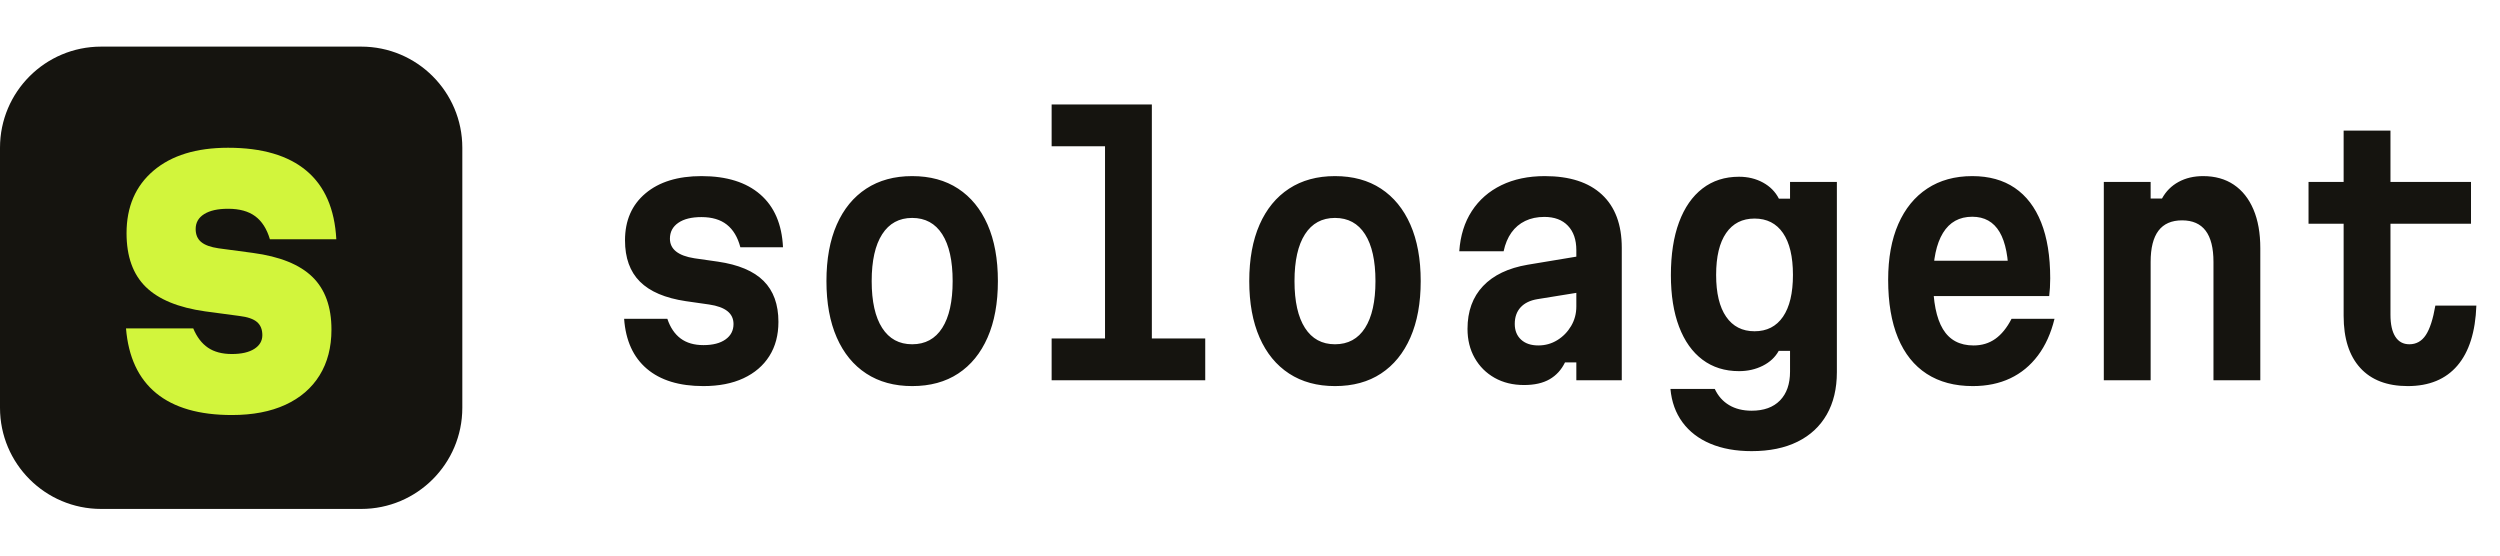
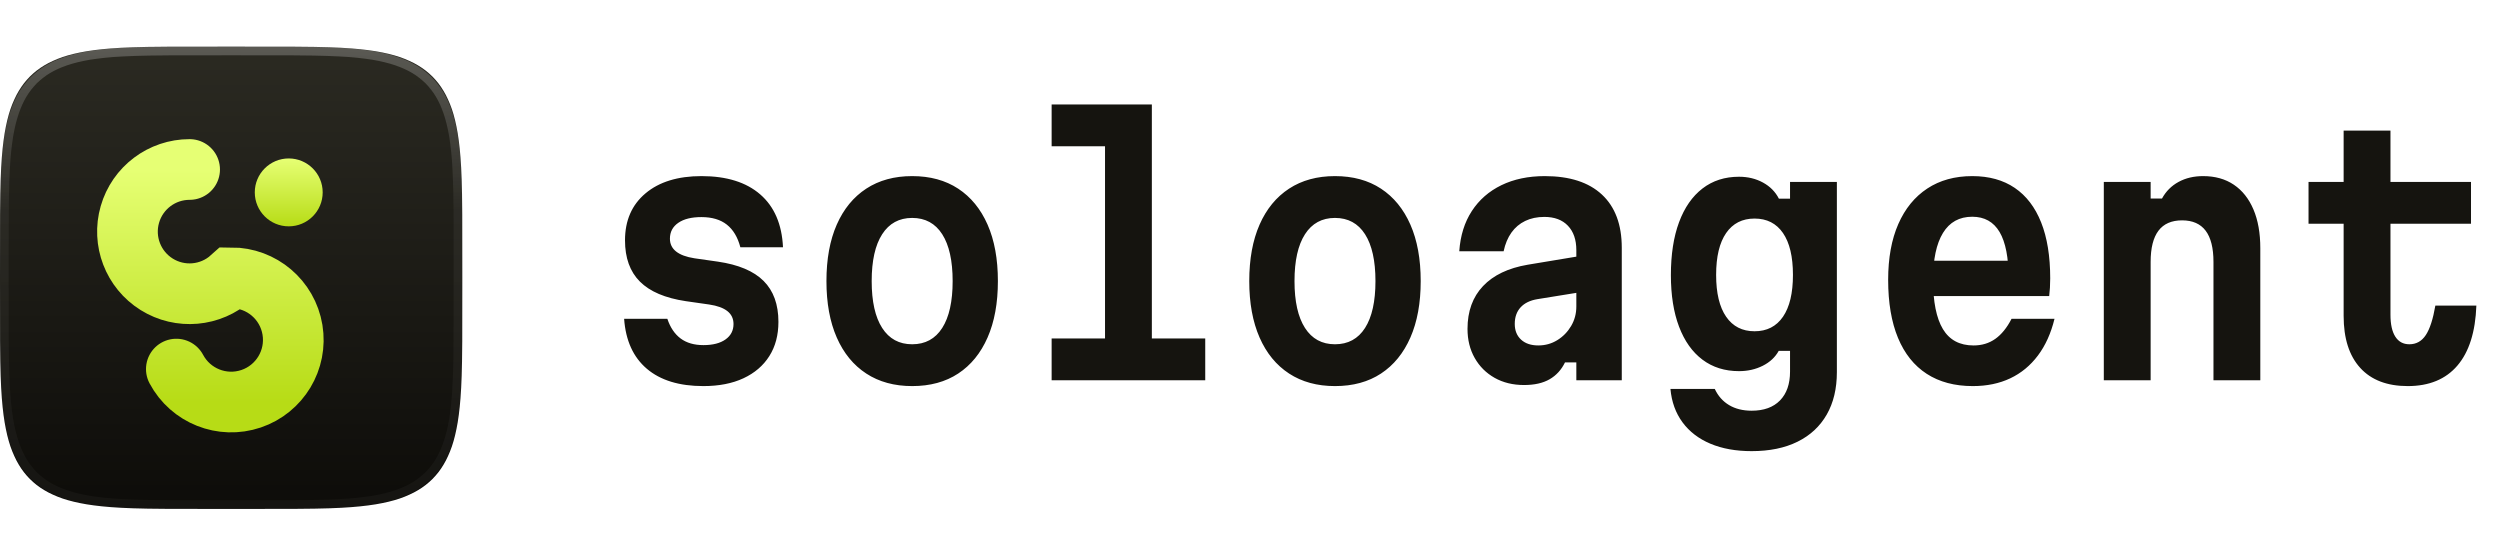
<svg xmlns="http://www.w3.org/2000/svg" viewBox="0 0 216.3 48" width="216" height="48">
  <g transform="translate(0 4) scale(0.625)">
-     <rect width="64" height="64" rx="14" fill="#15140f" />
-     <g fill="#d2f53c">
-       <path transform="matrix(0.05606 0 0 0.05606 13.220 49.879)" d="M241.333 -194.0Q254.666 -162 277.666 -146.333Q300.665 -130.667 336.665 -130.667Q372.331 -130.667 392.164 -143.333Q411.997 -156.0 411.997 -177.333Q411.997 -198.333 398.831 -209.667Q385.664 -221 355.331 -224.667L270.665 -236.0Q171.332 -250 123.999 -296.5Q76.666 -343 76.666 -429.0Q76.666 -527.0 143.333 -583.5Q209.999 -640.0 327.332 -640.0Q453.331 -640.0 520.997 -583.167Q588.664 -526.333 594.664 -414.0H430.664Q419.331 -452.333 394.498 -470.833Q369.665 -489.333 327.332 -489.333Q289.332 -489.333 268.333 -476.167Q247.333 -463.0 247.333 -439.333Q247.333 -418.667 260.833 -407.333Q274.333 -396.0 303.999 -391.667L388.665 -380.333Q488.331 -367 535.498 -321.166Q582.664 -275.333 582.664 -191.0Q582.664 -125.333 553.331 -78Q523.997 -30.667 468.998 -5.333Q413.998 20.0 336.665 20.0Q215.666 20.0 149.832 -34.0Q83.999 -88.0 75.333 -194.0Z" />
-     </g>
+     <defs>
+       <linearGradient id="lg-tile" x1="0" y1="0" x2="0" y2="1">
+         <stop offset="0" stop-color="#2b2a22" />
+         <stop offset="1" stop-color="#0d0c09" />
+       </linearGradient>
+       <linearGradient id="lg-rim" x1="0" y1="0" x2="0" y2="1">
+         <stop offset="0" stop-color="#fff" stop-opacity="0.22" />
+         <stop offset="0.35" stop-color="#fff" stop-opacity="0.05" />
+         <stop offset="1" stop-color="#fff" stop-opacity="0.03" />
+       </linearGradient>
+       <linearGradient id="lg-lime" x1="0" y1="0" x2="0" y2="1">
+         <stop offset="0" stop-color="#e6ff74" />
+         <stop offset="1" stop-color="#b7dc16" />
+       </linearGradient>
+     </defs>
+     <path d="M64.00 32.00 L63.99 40.76 L63.96 43.56 L63.91 45.59 L63.84 47.24 L63.75 48.64 L63.64 49.88 L63.51 50.99 L63.36 52.01 L63.19 52.93 L63.00 53.79 L62.79 54.59 L62.56 55.33 L62.30 56.03 L62.02 56.68 L61.72 57.30 L61.40 57.87 L61.05 58.42 L60.68 58.93 L60.28 59.41 L59.86 59.86 L59.41 60.28 L58.93 60.68 L58.42 61.05 L57.87 61.40 L57.30 61.72 L56.68 62.02 L56.03 62.30 L55.33 62.56 L54.59 62.79 L53.79 63.00 L52.93 63.19 L52.01 63.36 L50.99 63.51 L49.88 63.64 L48.64 63.75 L47.24 63.84 L45.59 63.91 L43.56 63.96 L40.76 63.99 L32.00 64.00 L23.24 63.99 L20.44 63.96 L18.41 63.91 L16.76 63.84 L15.36 63.75 L14.12 63.64 L13.01 63.51 L11.99 63.36 L11.07 63.19 L10.21 63.00 L9.41 62.79 L8.67 62.56 L7.97 62.30 L7.32 62.02 L6.70 61.72 L6.13 61.40 L5.58 61.05 L5.07 60.68 L4.59 60.28 L4.14 59.86 L3.72 59.41 L3.32 58.93 L2.95 58.42 L2.60 57.87 L2.28 57.30 L1.98 56.68 L1.70 56.03 L1.44 55.33 L1.21 54.59 L1.00 53.79 L0.81 52.93 L0.64 52.01 L0.49 50.99 L0.36 49.88 L0.25 48.64 L0.16 47.24 L0.09 45.59 L0.04 43.56 L0.01 40.76 L0.00 32.00 L0.01 23.24 L0.04 20.44 L0.09 18.41 L0.16 16.76 L0.25 15.36 L0.36 14.12 L0.49 13.01 L0.64 11.99 L0.81 11.07 L1.00 10.21 L1.21 9.41 L1.44 8.67 L1.70 7.97 L1.98 7.32 L2.28 6.70 L2.60 6.13 L2.95 5.58 L3.32 5.07 L3.72 4.59 L4.14 4.14 L4.59 3.72 L5.07 3.32 L5.58 2.95 L6.13 2.60 L6.70 2.28 L7.32 1.98 L7.97 1.70 L8.67 1.44 L9.41 1.21 L10.21 1.00 L11.07 0.81 L11.99 0.64 L13.01 0.49 L14.12 0.36 L15.36 0.25 L16.76 0.16 L18.41 0.09 L20.44 0.04 L23.24 0.01 L32.00 0.00 L40.76 0.01 L43.56 0.04 L45.59 0.09 L47.24 0.16 L48.64 0.25 L49.88 0.36 L50.99 0.49 L52.01 0.64 L52.93 0.81 L53.79 1.00 L54.59 1.21 L55.33 1.44 L56.03 1.70 L56.68 1.98 L57.30 2.28 L57.87 2.60 L58.42 2.95 L58.93 3.32 L59.41 3.72 L59.86 4.14 L60.28 4.59 L60.68 5.07 L61.05 5.58 L61.40 6.13 L61.72 6.70 L62.02 7.32 L62.30 7.97 L62.56 8.67 L62.79 9.41 L63.00 10.21 L63.19 11.07 L63.36 11.99 L63.51 13.01 L63.64 14.12 L63.75 15.36 L63.84 16.76 L63.91 18.41 L63.96 20.44 L63.99 23.24Z" fill="url(#lg-tile)" />
+     <path d="M63.40 32.00 L63.39 40.60 L63.36 43.34 L63.31 45.34 L63.24 46.95 L63.16 48.33 L63.05 49.55 L62.92 50.64 L62.78 51.63 L62.61 52.54 L62.42 53.38 L62.21 54.17 L61.98 54.90 L61.73 55.58 L61.46 56.22 L61.17 56.82 L60.85 57.39 L60.51 57.92 L60.14 58.42 L59.75 58.89 L59.34 59.34 L58.89 59.75 L58.42 60.14 L57.92 60.51 L57.39 60.85 L56.82 61.17 L56.22 61.46 L55.58 61.73 L54.90 61.98 L54.17 62.21 L53.38 62.42 L52.54 62.61 L51.63 62.78 L50.64 62.92 L49.55 63.05 L48.33 63.16 L46.95 63.24 L45.34 63.31 L43.34 63.36 L40.60 63.39 L32.00 63.40 L23.40 63.39 L20.66 63.36 L18.66 63.31 L17.05 63.24 L15.67 63.16 L14.45 63.05 L13.36 62.92 L12.37 62.78 L11.46 62.61 L10.62 62.42 L9.83 62.21 L9.10 61.98 L8.42 61.73 L7.78 61.46 L7.18 61.17 L6.61 60.85 L6.08 60.51 L5.58 60.14 L5.11 59.75 L4.66 59.34 L4.25 58.89 L3.86 58.42 L3.49 57.92 L3.15 57.39 L2.83 56.82 L2.54 56.22 L2.27 55.58 L2.02 54.90 L1.79 54.17 L1.58 53.38 L1.39 52.54 L1.22 51.63 L1.08 50.64 L0.95 49.55 L0.84 48.33 L0.76 46.95 L0.69 45.34 L0.64 43.34 L0.61 40.60 L0.60 32.00 L0.61 23.40 L0.64 20.66 L0.69 18.66 L0.76 17.05 L0.84 15.67 L0.95 14.45 L1.08 13.36 L1.22 12.37 L1.39 11.46 L1.58 10.62 L1.79 9.83 L2.02 9.10 L2.27 8.42 L2.54 7.78 L2.83 7.18 L3.15 6.61 L3.49 6.08 L3.86 5.58 L4.25 5.11 L4.66 4.66 L5.11 4.25 L5.58 3.86 L6.08 3.49 L6.61 3.15 L7.18 2.83 L7.78 2.54 L8.42 2.27 L9.10 2.02 L9.83 1.79 L10.62 1.58 L11.46 1.39 L12.37 1.22 L13.36 1.08 L14.45 0.95 L15.67 0.84 L17.05 0.76 L18.66 0.69 L20.66 0.64 L23.40 0.61 L32.00 0.60 L40.60 0.61 L43.34 0.64 L45.34 0.69 L46.95 0.76 L48.33 0.84 L49.55 0.95 L50.64 1.08 L51.63 1.22 L52.54 1.39 L53.38 1.58 L54.17 1.79 L54.90 2.02 L55.58 2.27 L56.22 2.54 L56.82 2.83 L57.39 3.15 L57.92 3.49 L58.42 3.86 L58.89 4.25 L59.34 4.66 L59.75 5.11 L60.14 5.58 L60.51 6.08 L60.85 6.61 L61.17 7.18 L61.46 7.78 L61.73 8.42 L61.98 9.10 L62.21 9.83 L62.42 10.62 L62.61 11.46 L62.78 12.37 L62.92 13.36 L63.05 14.45 L63.16 15.67 L63.24 17.05 L63.31 18.66 L63.36 20.66 L63.39 23.40Z" fill="none" stroke="url(#lg-rim)" stroke-width="1.2" />
+     <path d="M26.25 17.01 A8.6 8.6 0 1 0 32 32.00 A8.6 8.6 0 1 1 24.41 44.64" fill="none" stroke="url(#lg-lime)" stroke-width="8.4" stroke-linecap="round" />
+     <circle cx="39.97" cy="20.18" r="4.7" fill="url(#lg-lime)" />
  </g>
  <path fill="#15140f" transform="matrix(0.02814 0 0 0.02814 51.484 32.866)" d="M222.304 -188.857Q235.809 -148.629 263.18 -128.333Q290.551 -108.038 333.236 -108.038Q376.617 -108.038 401.164 -125.505Q425.712 -142.972 425.712 -172.876Q425.712 -197.476 407.059 -212.409Q388.407 -227.343 350.874 -232.895L278.894 -243.2Q184.018 -257.371 138.056 -303.186Q92.095 -349 92.095 -430.2Q92.095 -521.686 155.161 -574.671Q218.227 -627.657 327.332 -627.657Q443.217 -627.657 508.055 -571.252Q572.893 -514.848 577.864 -408.857H446.778Q434.588 -455.248 405.212 -478.462Q375.836 -501.676 326.989 -501.676Q281.447 -501.676 255.818 -483.967Q230.19 -466.257 230.19 -435.219Q230.19 -411.124 249.004 -396.019Q267.818 -380.914 305.37 -375.038L377.351 -364.733Q472.56 -350.886 518.183 -305.395Q563.807 -259.905 563.807 -179.514Q563.807 -118.476 535.845 -74.314Q507.883 -30.152 456.312 -6.105Q404.741 17.943 332.894 17.943Q221.837 17.943 159.175 -35.371Q96.514 -88.686 89.39 -188.857ZM975.053 17.943Q892.97 17.943 833.899 -20.619Q774.828 -59.181 743.128 -131.448Q711.428 -203.715 711.428 -304.857Q711.428 -406.323 743.128 -478.428Q774.828 -550.534 833.833 -589.095Q892.839 -627.657 974.908 -627.657Q1057.703 -627.657 1116.436 -589.095Q1175.169 -550.534 1206.869 -478.428Q1238.569 -406.323 1238.569 -304.857Q1238.569 -203.715 1206.869 -131.448Q1175.169 -59.181 1116.516 -20.619Q1057.863 17.943 975.053 17.943ZM974.998 -110.629Q1035.388 -110.629 1067.426 -160.791Q1099.464 -210.954 1099.464 -304.857Q1099.464 -398.76 1067.426 -448.923Q1035.388 -499.086 974.998 -499.086Q915.019 -499.086 882.776 -448.923Q850.533 -398.76 850.533 -304.857Q850.533 -210.954 882.776 -160.791Q915.019 -110.629 974.998 -110.629ZM1403.809 -848.0H1711.951V-128.572H1876.093V0.0H1403.809V-128.572H1567.951V-719.428H1403.809ZM2275.053 17.943Q2192.97 17.943 2133.899 -20.619Q2074.828 -59.181 2043.128 -131.448Q2011.428 -203.715 2011.428 -304.857Q2011.428 -406.323 2043.128 -478.428Q2074.828 -550.534 2133.833 -589.095Q2192.839 -627.657 2274.908 -627.657Q2357.703 -627.657 2416.436 -589.095Q2475.169 -550.534 2506.869 -478.428Q2538.569 -406.323 2538.569 -304.857Q2538.569 -203.715 2506.869 -131.448Q2475.169 -59.181 2416.516 -20.619Q2357.863 17.943 2275.053 17.943ZM2274.998 -110.629Q2335.388 -110.629 2367.426 -160.791Q2399.464 -210.954 2399.464 -304.857Q2399.464 -398.76 2367.426 -448.923Q2335.388 -499.086 2274.998 -499.086Q2215.019 -499.086 2182.776 -448.923Q2150.533 -398.76 2150.533 -304.857Q2150.533 -210.954 2182.776 -160.791Q2215.019 -110.629 2274.998 -110.629ZM3027.426 -381.752V-270.362L2897.923 -249.438Q2863.885 -243.895 2845.818 -224.3Q2827.752 -204.705 2827.752 -173.181Q2827.752 -142.867 2847.09 -124.948Q2866.428 -107.029 2900.208 -107.029Q2932.16 -107.029 2958.536 -123.286Q2984.912 -139.543 3000.998 -166.69Q3017.083 -193.838 3017.083 -226.856V-400.001Q3017.083 -447.962 2991.198 -475.086Q2965.312 -502.21 2918.703 -502.21Q2885.57 -502.21 2859.88 -489.833Q2834.19 -477.457 2817.457 -453.957Q2800.723 -430.457 2793.543 -396.667H2657.142Q2662.133 -468.553 2695.747 -520.229Q2729.361 -571.905 2786.775 -599.781Q2844.189 -627.657 2920.075 -627.657Q3034.703 -627.657 3095.741 -570.886Q3156.779 -514.115 3156.779 -407.315V0.0H3017.083V-54.876H2982.226Q2965.626 -20.762 2934.893 -3.048Q2904.16 14.667 2856.284 14.667Q2804.97 14.667 2765.851 -7.395Q2726.733 -29.457 2704.604 -68.443Q2682.476 -107.428 2682.476 -157.943Q2682.476 -239.143 2730.204 -289.524Q2777.932 -339.905 2867.685 -355.229ZM3818.131 -24.857Q3818.131 51.076 3786.955 105.533Q3755.779 159.991 3697.165 188.967Q3638.551 217.943 3556.056 217.943Q3483.599 217.943 3429.485 195.2Q3375.371 172.457 3343.609 129.467Q3311.847 86.476 3306.419 26.667H3442.723Q3457.723 59 3486.637 76.329Q3515.551 93.657 3556.056 93.657Q3612.398 93.657 3643.264 62.086Q3674.13 30.514 3674.13 -26.571V-90.247H3639.273Q3623.235 -61.133 3590.312 -44.567Q3557.388 -28.0 3517.274 -28.0Q3451.894 -28.0 3404.942 -63.238Q3357.99 -98.476 3332.89 -164.709Q3307.79 -230.943 3307.79 -323.238Q3307.79 -418.343 3332.89 -485.886Q3357.99 -553.429 3404.942 -589.572Q3451.894 -625.714 3517.274 -625.714Q3558.226 -625.714 3590.978 -607.833Q3623.73 -589.953 3639.921 -558.21H3674.13V-609.714H3818.131ZM3446.895 -323.886Q3446.895 -239.933 3477.671 -195.281Q3508.447 -150.629 3564.989 -150.629Q3621.855 -150.629 3652.469 -195.281Q3683.083 -239.933 3683.083 -323.886Q3683.083 -408.162 3652.469 -452.652Q3621.855 -497.143 3564.989 -497.143Q3508.447 -497.143 3477.671 -452.652Q3446.895 -408.162 3446.895 -323.886ZM4084.314 -367.467H4395.645L4346.159 -313Q4346.159 -408.819 4318.412 -455.771Q4290.664 -502.724 4234.379 -502.724Q4174.837 -502.724 4144.361 -452.919Q4113.885 -403.114 4113.885 -308.886Q4113.885 -207.476 4144.199 -157.233Q4174.513 -106.991 4238.341 -106.991Q4276.712 -106.991 4305.336 -127.295Q4333.959 -147.6 4355.159 -188.857H4487.254Q4470.997 -122.267 4436.24 -75.981Q4401.483 -29.695 4351.146 -5.876Q4300.808 17.943 4236.075 17.943Q4152.532 17.943 4094.37 -19.786Q4036.209 -57.514 4006.009 -130.395Q3975.809 -203.276 3975.809 -308.886Q3975.809 -409.153 4007.004 -480.262Q4038.199 -551.372 4096.185 -589.514Q4154.17 -627.657 4234.379 -627.657Q4311.731 -627.657 4365.041 -591.453Q4418.35 -555.248 4446.207 -485.238Q4474.064 -415.229 4474.064 -313.343Q4474.064 -297.61 4473.24 -284.605Q4472.416 -271.6 4470.931 -258.819H4084.314ZM4638.857 0.0V-609.714H4782.857V-558.629H4817.714Q4835.761 -591.829 4868.571 -609.743Q4901.38 -627.657 4944.132 -627.657Q4999.341 -627.657 5038.555 -601.253Q5077.769 -574.848 5098.898 -525.229Q5120.026 -475.61 5120.026 -406.23V0.0H4976.026V-363.924Q4976.026 -427.924 4951.983 -459.771Q4927.941 -491.619 4879.522 -491.619Q4830.942 -491.619 4806.899 -459.771Q4782.857 -427.924 4782.857 -363.924V0.0ZM5520.228 -767.657V-609.714H5767.845V-481.143H5520.228V-201.428Q5520.228 -157.295 5535.175 -133.962Q5550.122 -110.629 5578.303 -110.629Q5610.182 -110.629 5628.866 -138.924Q5647.55 -167.219 5658.207 -229.429H5784.34Q5779.928 -108.121 5726.019 -45.089Q5672.109 17.943 5573.331 17.943Q5478.185 17.943 5427.206 -38.067Q5376.227 -94.076 5376.227 -198V-481.143H5268.304V-609.714H5376.227V-767.657Z" />
</svg>
